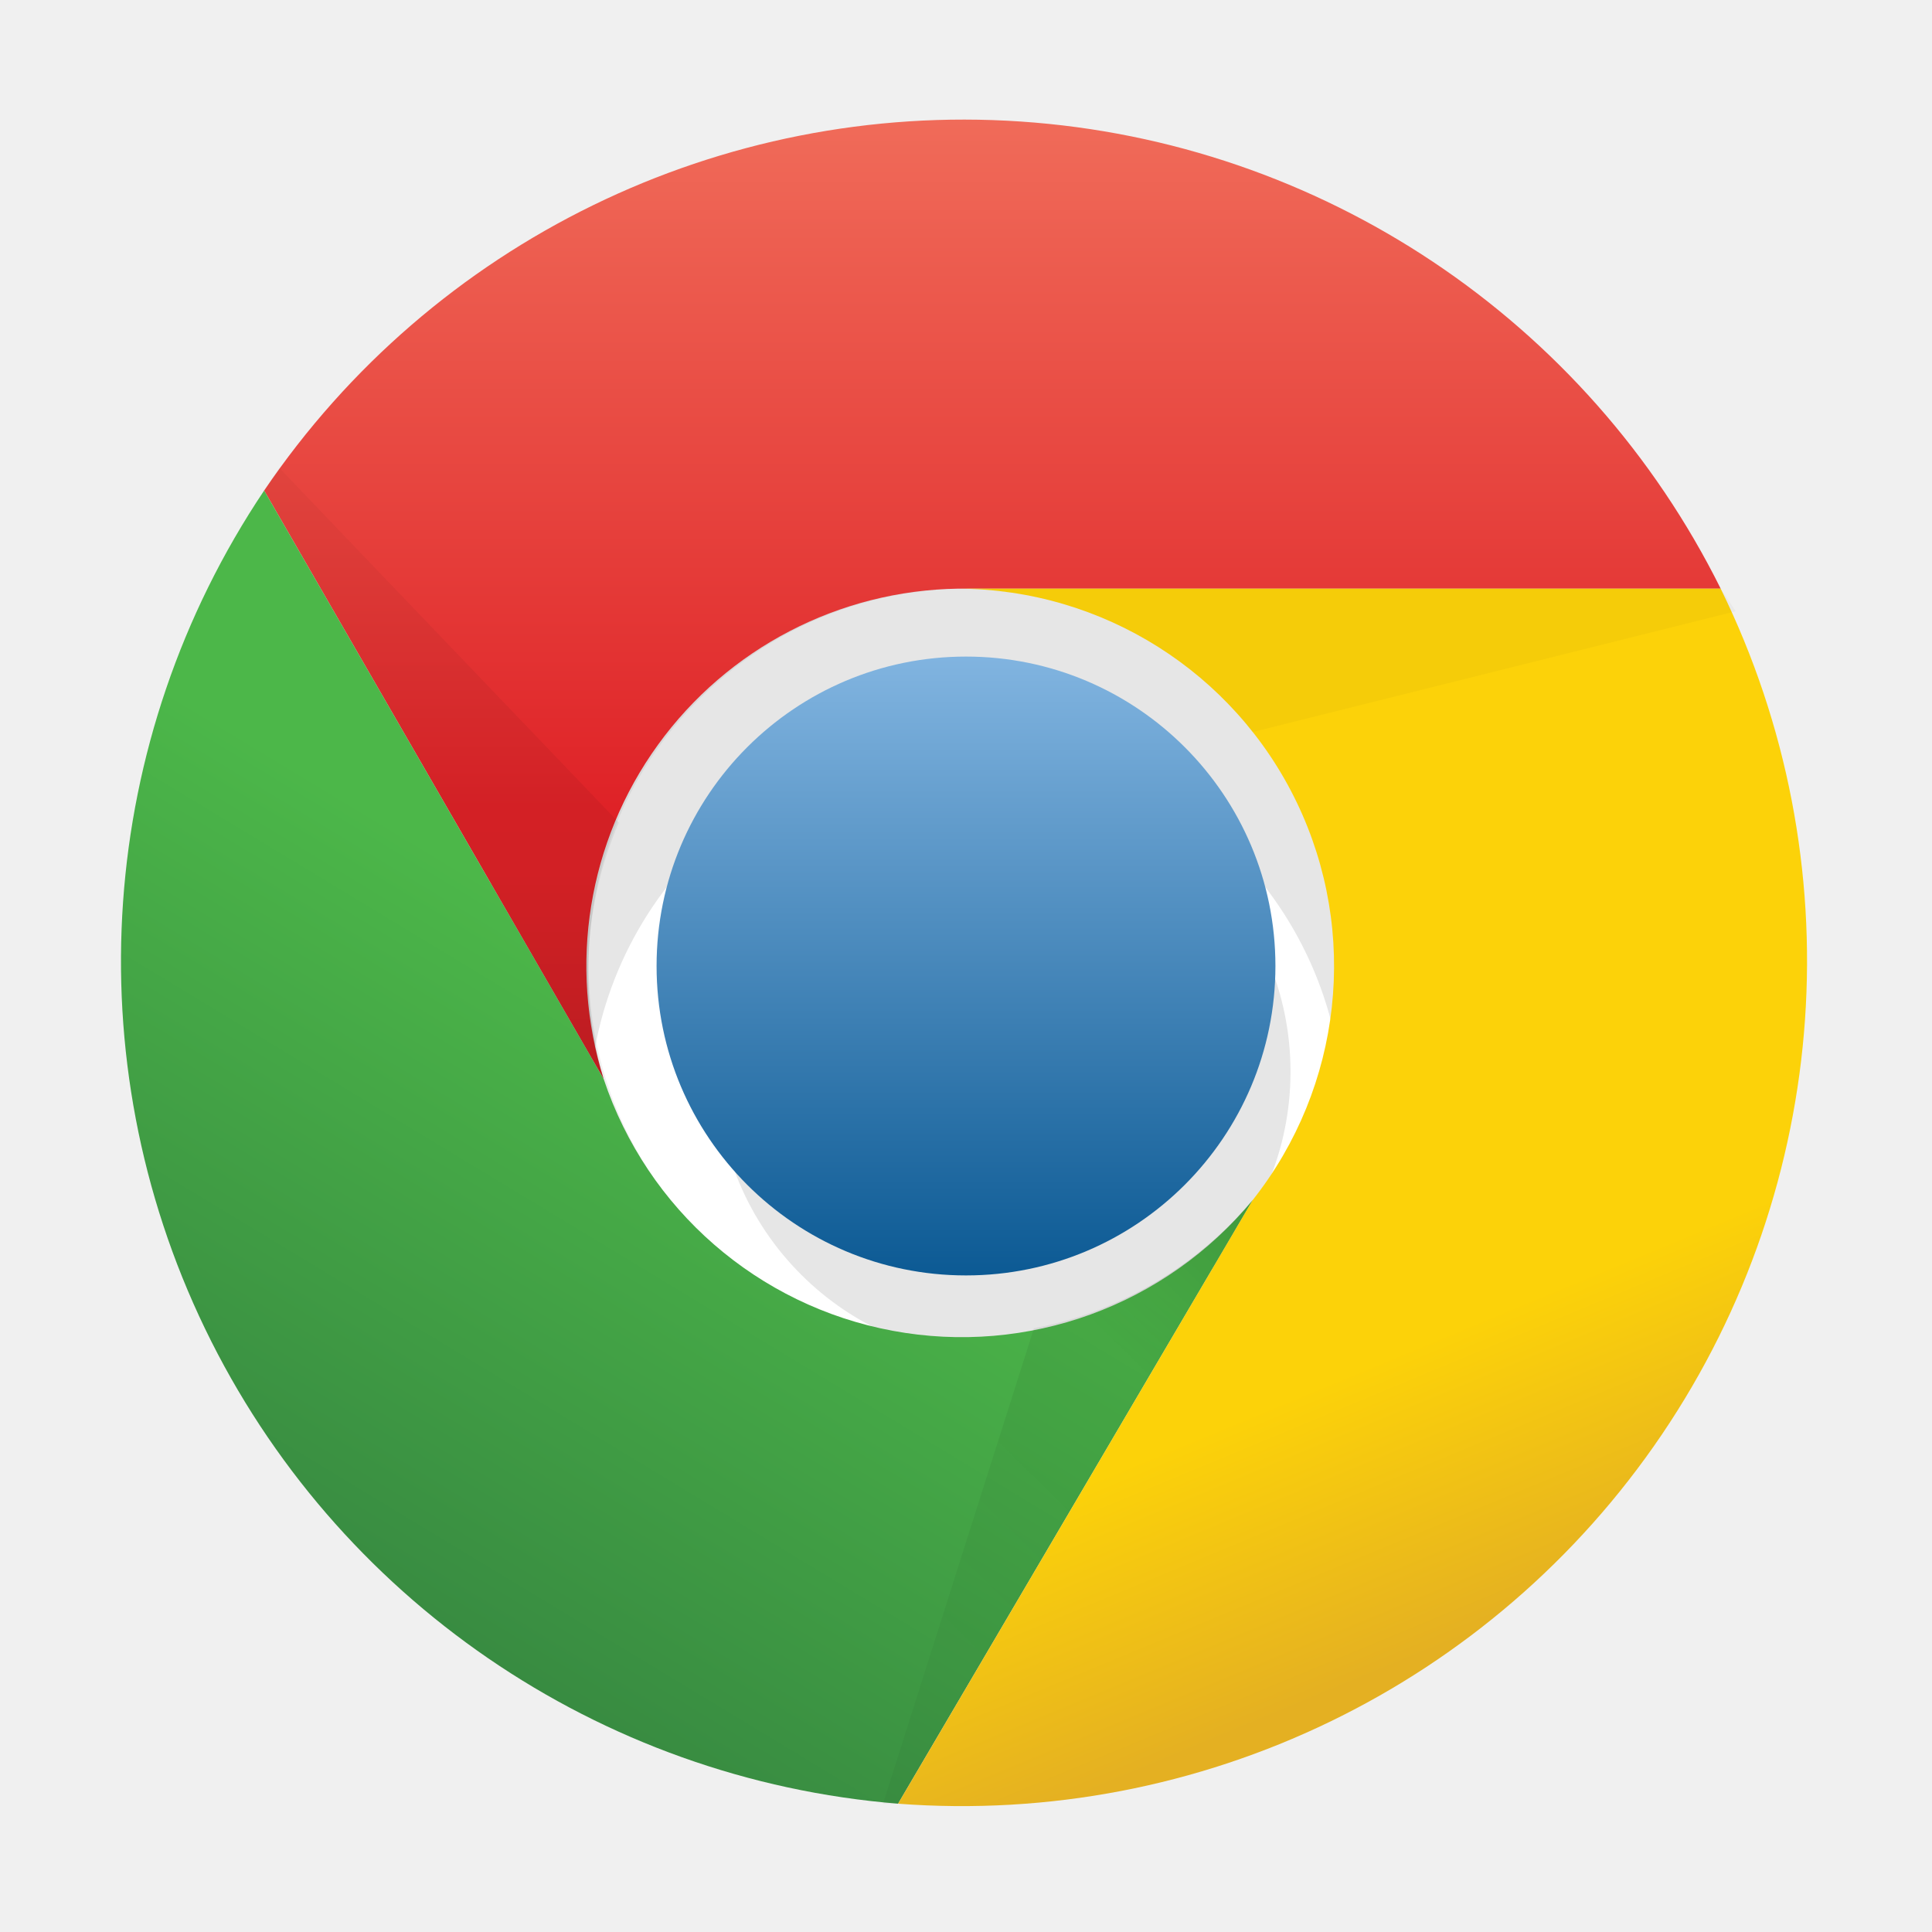
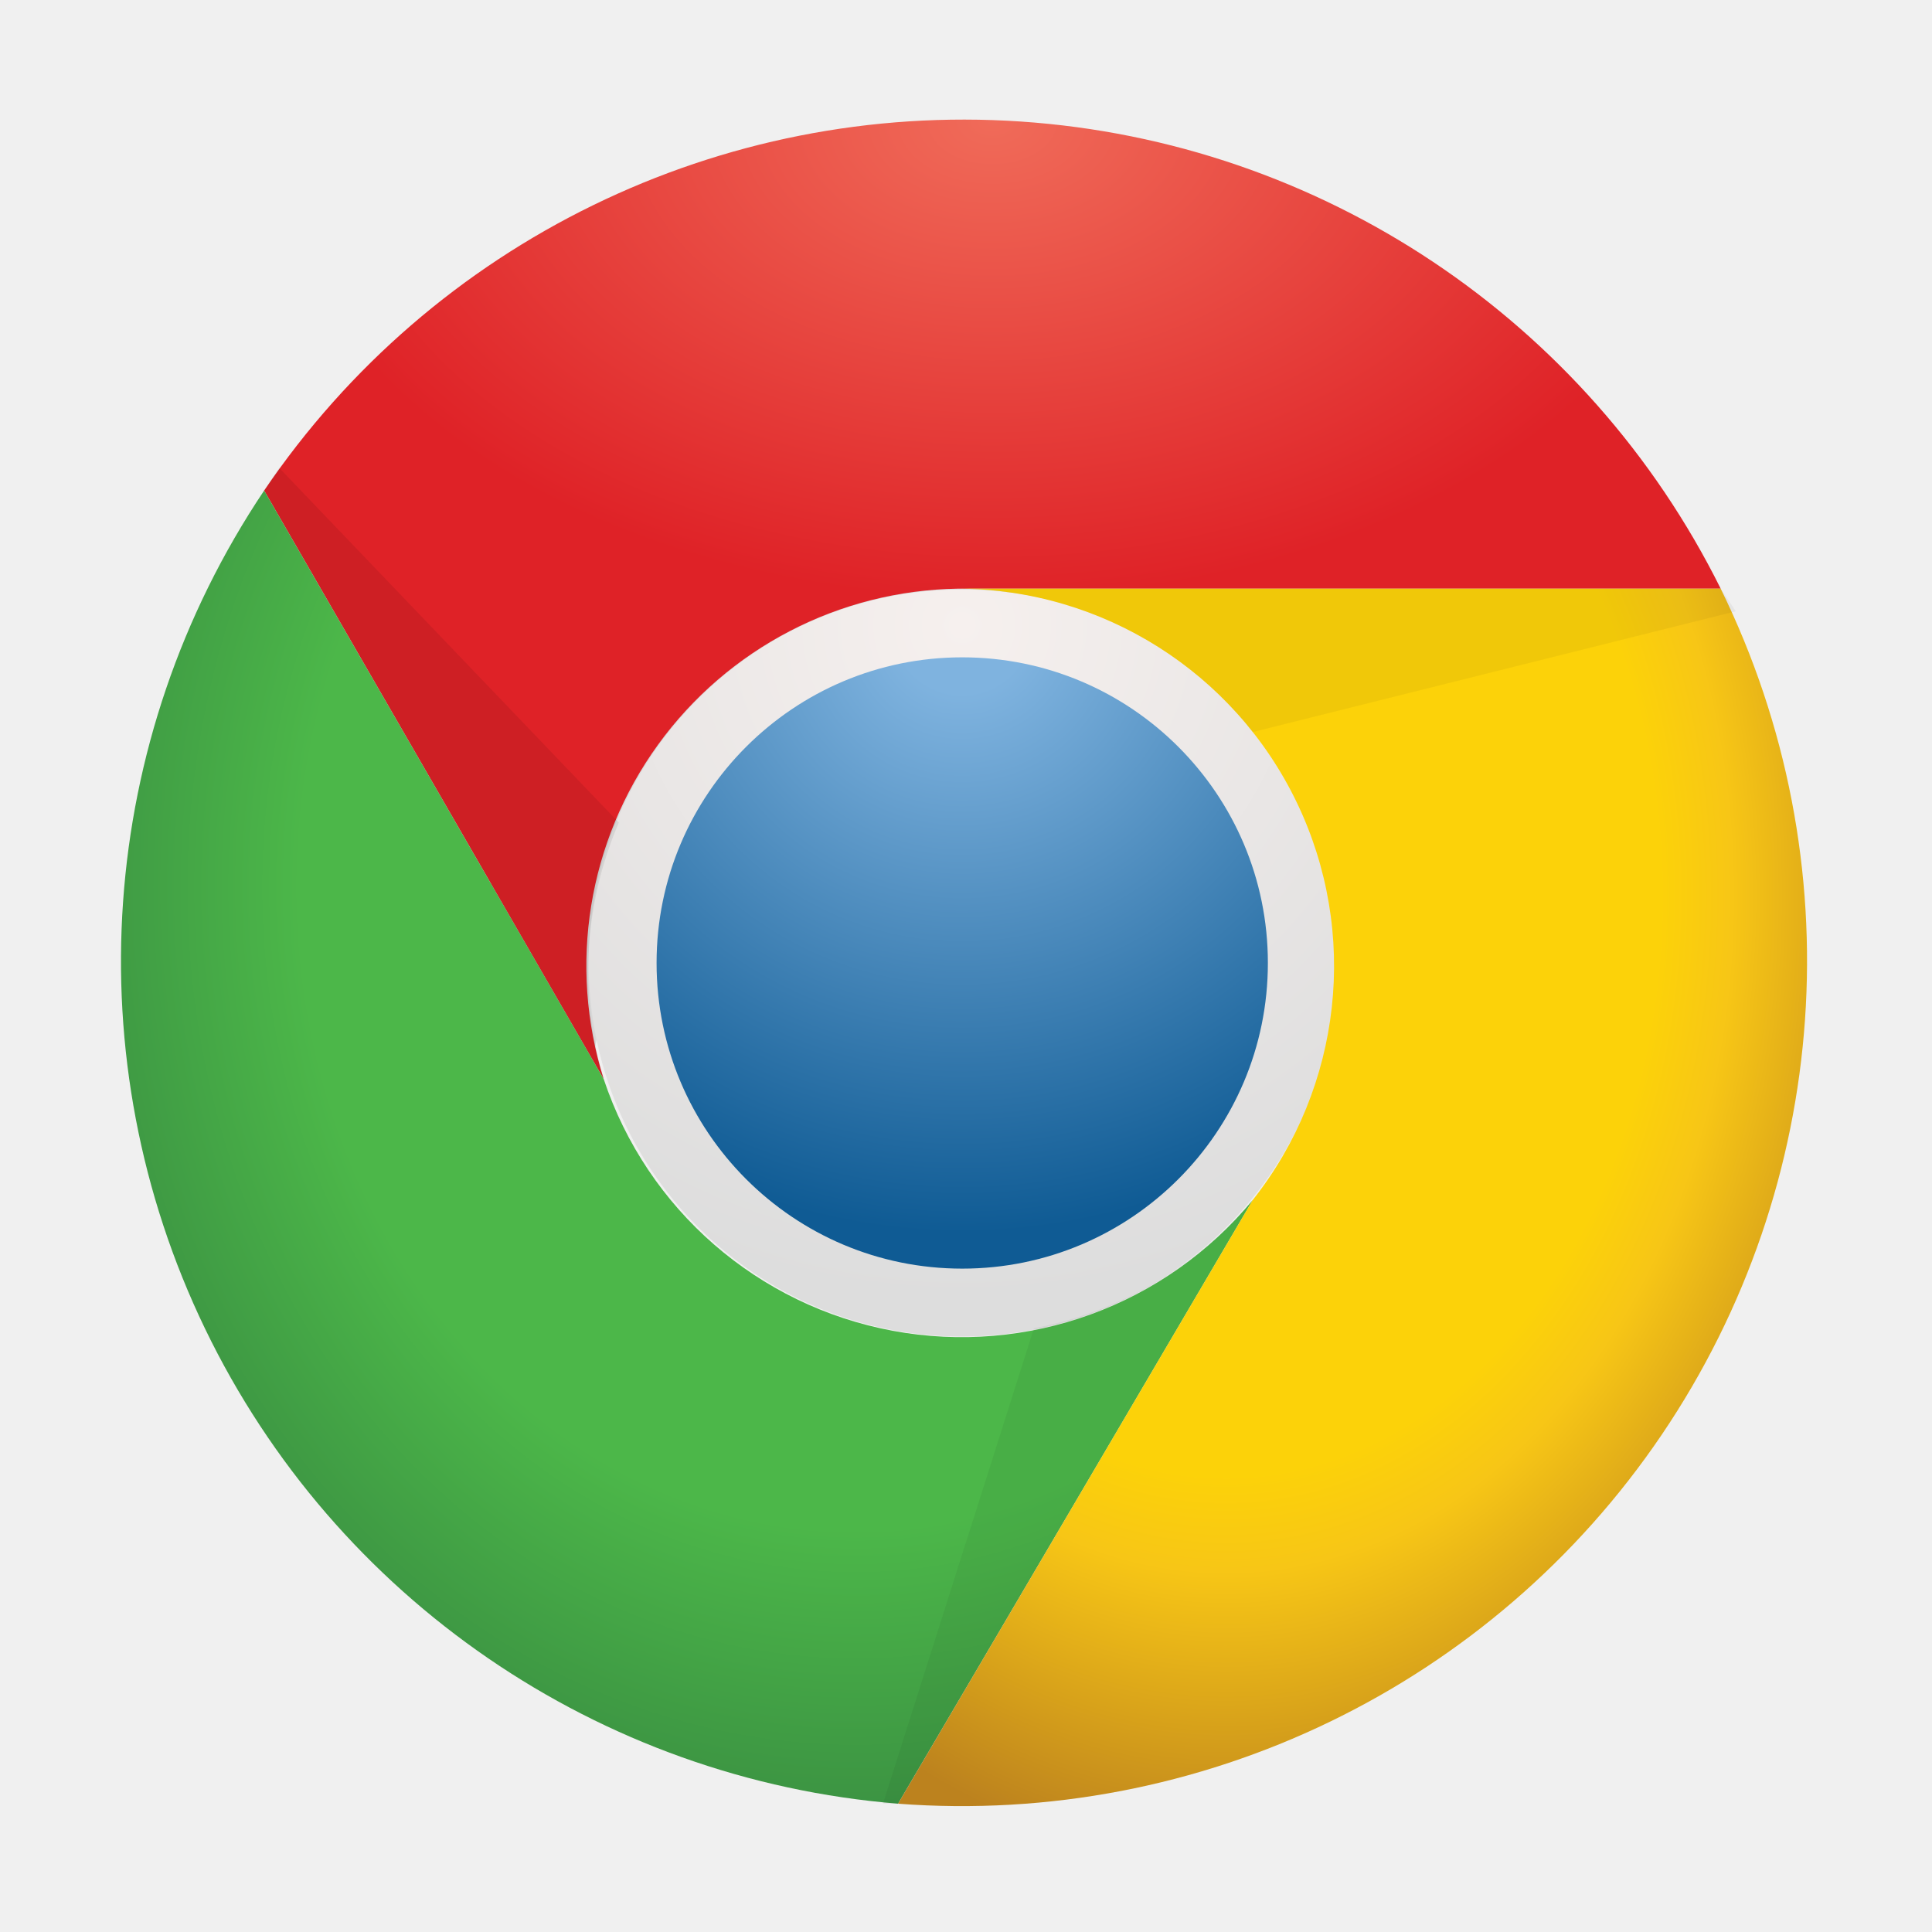
<svg xmlns="http://www.w3.org/2000/svg" viewBox="0 0 256 256">
  <defs>
-     <linearGradient id="b" x2="0" y2="100%">
-       <stop stop-color="#81b4e0" />
-       <stop stop-color="#0c5a94" offset="1" />
-     </linearGradient>
-     <linearGradient id="r" x2="0" x1="0" y1="16" y2="107" gradientUnits="userSpaceOnUse">
+     <radialGradient cy="0" cx="0.5" id="r">
      <stop stop-color="#f06b59" />
-       <stop stop-color="#df2227" offset="1" />
-     </linearGradient>
-     <linearGradient id="g" x1="72" x2="118" y1="225" y2="149" gradientUnits="userSpaceOnUse">
-       <stop stop-color="#388b41" />
-       <stop stop-color="#4cb749" offset="1" />
-     </linearGradient>
-     <linearGradient id="y" x1="187" x2="138" y1="220" y2="102" gradientUnits="userSpaceOnUse">
-       <stop stop-color="#e4b022" />
-       <stop stop-color="#fcd209" offset=".3" />
-     </linearGradient>
-     <linearGradient id="R" x1="0" x2="0" y1="140" y2="60" gradientUnits="userSpaceOnUse">
-       <stop stop-opacity=".15" />
-       <stop stop-opacity=".06" offset=".3" />
-       <stop stop-opacity=".03" offset="1" />
-     </linearGradient>
-     <linearGradient id="G" x1="164" x2="109" y1="161" y2="217" gradientUnits="userSpaceOnUse">
-       <stop stop-opacity=".15" />
-       <stop stop-opacity=".06" offset=".3" />
-       <stop stop-opacity=".03" offset="1" />
-     </linearGradient>
+       <stop offset="1" stop-color="#df2227" />
+     </radialGradient>
+     <radialGradient r="0.76" cy="0.3" cx="0.65" id="g">
+       <stop offset="0.65" stop-color="#4cb749" />
+       <stop offset="1" stop-color="#388b41" />
+     </radialGradient>
+     <radialGradient r="0.8" cy="0.25" cx="0.36" id="y">
+       <stop offset="0.6" stop-color="#FCD209" />
+       <stop offset="0.7" stop-color="#f7c616" />
+       <stop offset="1" stop-color="#bc821e" />
+     </radialGradient>
+     <radialGradient r="1" cy="0" cx="0.5" spreadMethod="pad" id="cf">
+       <stop offset="0.1" stop-color="#7FB3DF" />
+       <stop offset="0.9" stop-color="#0F5B94" />
+     </radialGradient>
+     <radialGradient id="cb" r="1" cy="0" cx="0.5">
+       <stop offset="0" stop-color="#F6F0EE" />
+       <stop offset="1" stop-color="#ddd" />
+     </radialGradient>
  </defs>
-   <circle fill="#fff" cy="128" cx="128" r="50" />
-   <path fill-opacity=".1" d="m198 148a70 70 0 0 0 -140 0h20a50 50 0 0 1 100 0" />
-   <circle fill-opacity=".1" cy="142" cx="133" r="38" />
-   <circle fill="url(#b)" cy="128" cx="128" r="41" />
-   <path fill="url(#r)" d="m228 78a112 112 0 0 0 -193 -13l45 78a50 50 0 0 1 47 -65" />
-   <path fill="url(#g)" d="m35 65a112 112 0 0 0 84 174l47-80a50 50 0 0 1 -86 -16" />
-   <path fill="url(#y)" d="m119 239a112 112 0 0 0 109 -161h-101a50 50 0 0 1 39 81" />
-   <path fill="url(#R)" d="m35 65l45 78a50 50 0 0 1 2 -34l-45-47" />
-   <path fill="url(#G)" d="m119 239l47-80a50 50 0 0 1 -29 17l-20 63" />
-   <path fill-opacity=".03" d="m228 78h-101a50 50 0 0 1 39 19l64-16" />
+   <path d="m198,148a70,70 0 0 0 -140,0l20,0a50,50 0 0 1 100,0" fill-opacity="0.1" />
+   <circle r="45" cx="127.5" cy="127.6" fill="url(#cf)" stroke="url(#cb)" stroke-width="9" />
+   <path d="m228,78a112,112 0 0 0 -193,-13l45,78a50,50 0 0 1 47,-65" fill="url(#r)" />
+   <path d="m35,65a112,112 0 0 0 84,174l47,-80a50,50 0 0 1 -86,-16" fill="url(#g)" />
+   <path d="m119,239a112,112 0 0 0 109,-161l-101,0a50,50 0 0 1 39,81" fill="url(#y)" />
+   <path d="m35,65l45,78a50,50 0 0 1 2,-34l-45,-47" opacity="0.075" />
+   <path d="m119,239l47,-80a50,50 0 0 1 -29,17l-20,63" opacity="0.05" />
+   <path d="m228,78l-101,0a50,50 0 0 1 39,19l64,-16" opacity="0.05" />
</svg>
